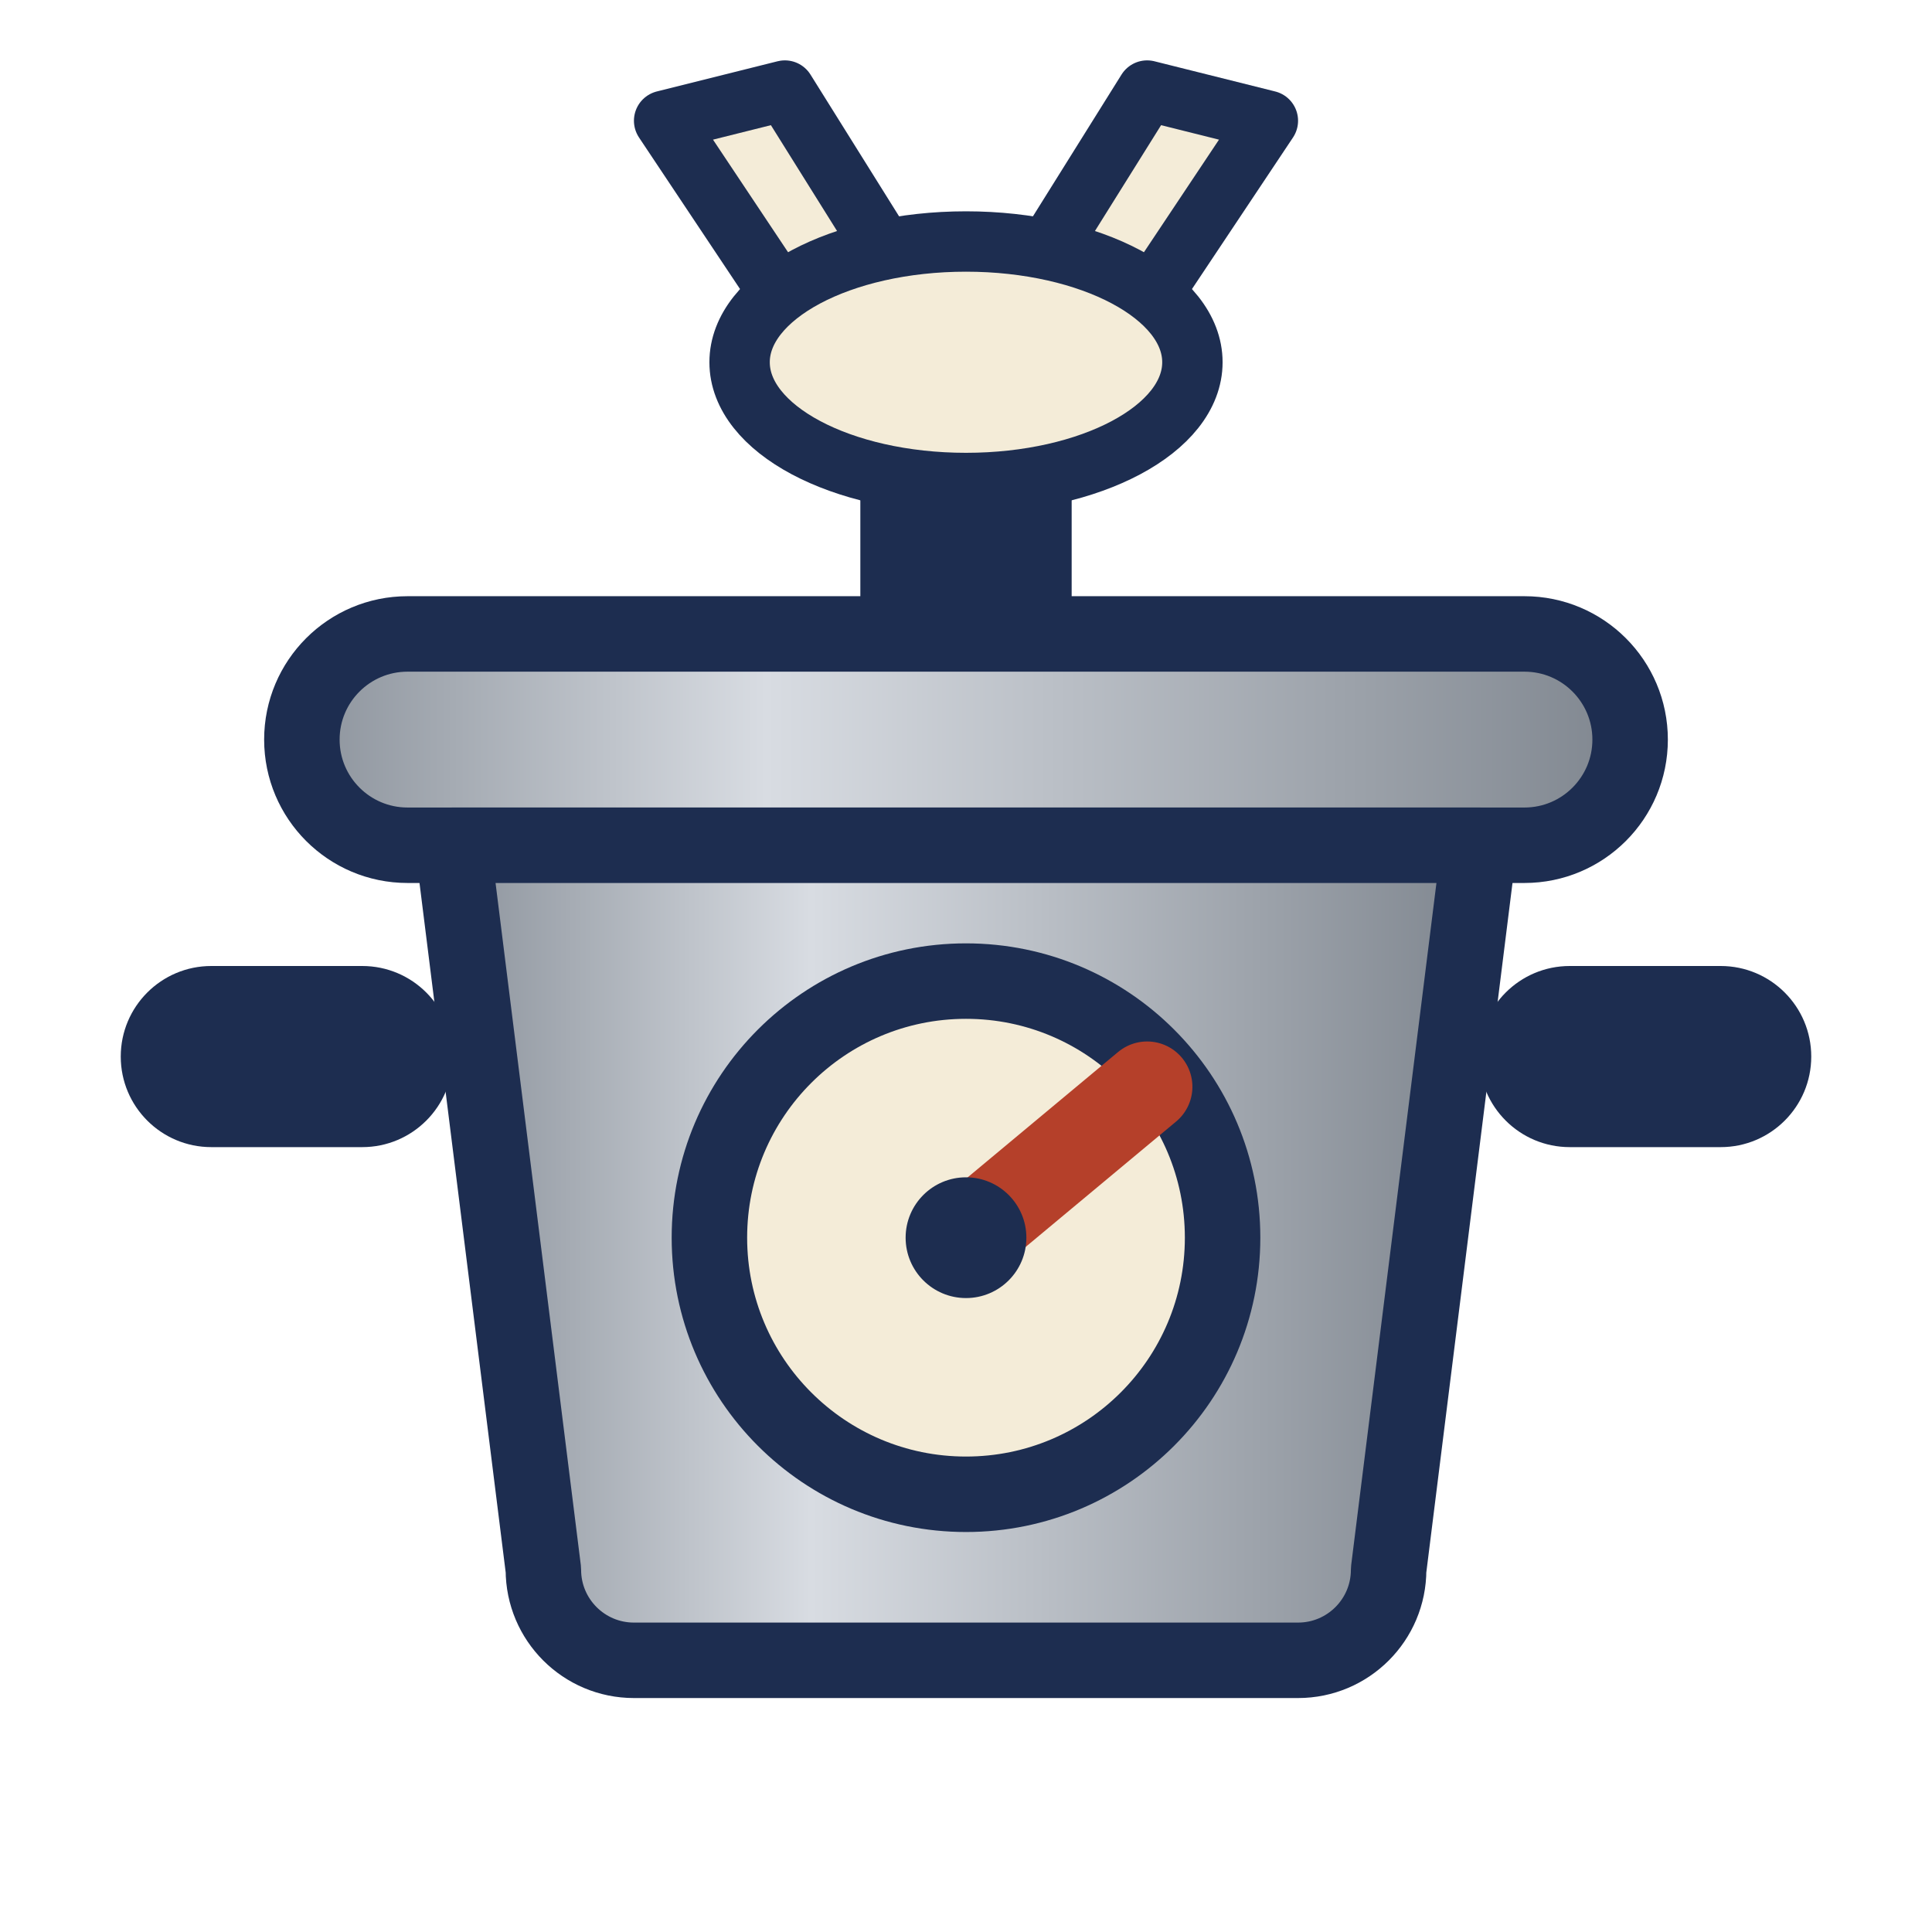
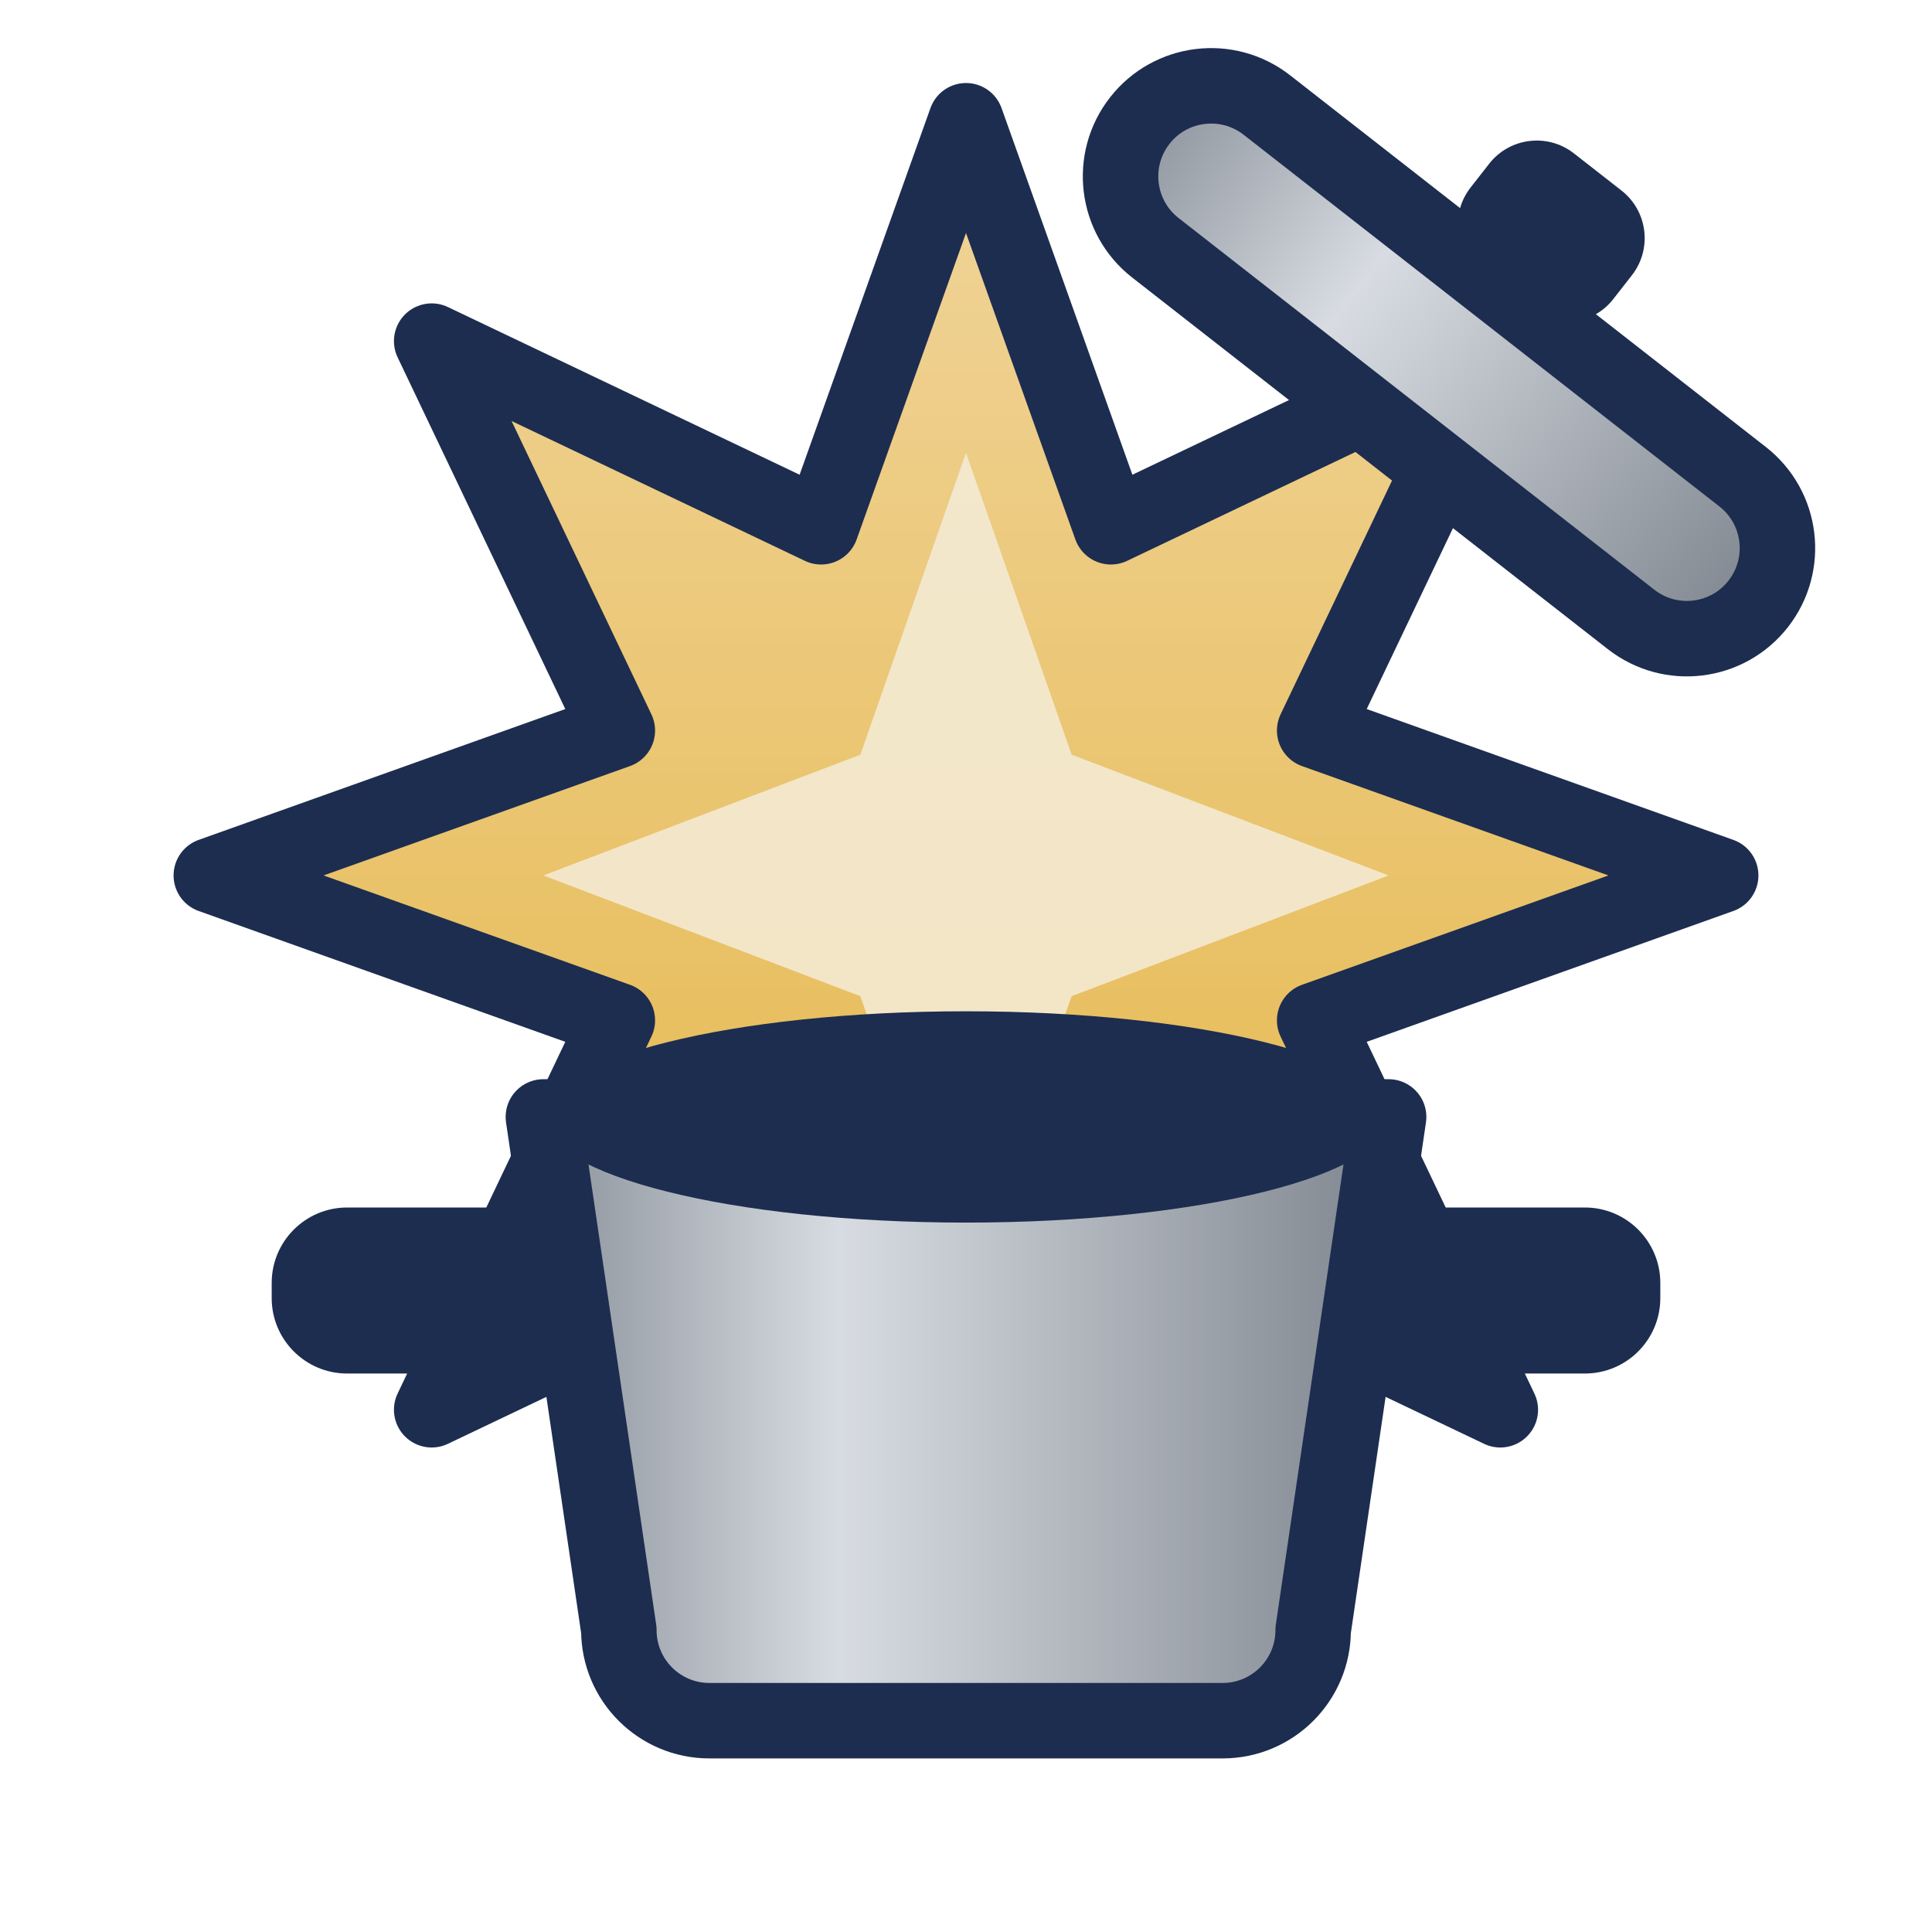
<svg xmlns="http://www.w3.org/2000/svg" width="128" height="128" viewBox="0 0 128 128">
  <defs>
-     <linearGradient id="cookerBody" x1="0%" y1="0%" x2="100%" y2="0%">
+     <linearGradient id="potSteel" x1="0%" y1="0%" x2="100%" y2="0%">
      <stop offset="0%" stop-color="#8C939C" />
      <stop offset="35%" stop-color="#D8DCE2" />
      <stop offset="100%" stop-color="#7F868F" />
    </linearGradient>
+     <linearGradient id="blastFill" x1="0%" y1="0%" x2="0%" y2="100%">
+       <stop offset="0%" stop-color="#F0D49A" />
+       <stop offset="100%" stop-color="#E3B23C" />
+     </linearGradient>
  </defs>
-   <g fill="#F4ECD8" stroke="#1D2D50" stroke-width="4" stroke-linejoin="round">
-     <path d="M56 26 L44 8 L52 6 L62 22 Z" />
-     <path d="M72 26 L84 8 L76 6 L66 22 Z" />
-     <ellipse cx="64" cy="24" rx="15" ry="8" />
+   <polygon points="64,8 73.6,34.9 99.4,22.6 87.1,48.4 114,58 87.1,67.6 99.4,93.4 73.6,81.1                    64,108 54.4,81.1 28.6,93.4 40.9,67.6 14,58 40.9,48.4 28.6,22.6 54.4,34.9" fill="url(#blastFill)" stroke="#1D2D50" stroke-width="5" stroke-linejoin="round" />
+   <polygon points="64,30 71,50 92,58 71,66 64,86 57,66 36,58 57,50" fill="#F4ECD8" opacity="0.85" />
+   <path d="M36 74 L92 74 L87 108 A6 6 0 0 1 81 114 L47 114 A6 6 0 0 1 41 108 Z" fill="url(#potSteel)" stroke="#1D2D50" stroke-width="5" stroke-linejoin="round" />
+   <rect x="18" y="80" width="20" height="11" rx="5" fill="#1D2D50" />
+   <rect x="90" y="80" width="20" height="11" rx="5" fill="#1D2D50" />
+   <ellipse cx="64" cy="74" rx="28" ry="7" fill="#1D2D50" />
+   <g transform="rotate(38 96 24)">
+     <rect x="70" y="18" width="52" height="12" rx="6" fill="url(#potSteel)" stroke="#1D2D50" stroke-width="5" />
+     <rect x="90" y="8" width="12" height="10" rx="4" fill="#1D2D50" />
  </g>
-   <rect x="57" y="32" width="14" height="12" fill="#1D2D50" />
-   <rect x="20" y="42" width="88" height="14" rx="7" fill="url(#cookerBody)" stroke="#1D2D50" stroke-width="5" />
-   <path d="M30 56 L98 56 L92 104 A6 6 0 0 1 86 110 L42 110 A6 6 0 0 1 36 104 Z" fill="url(#cookerBody)" stroke="#1D2D50" stroke-width="5" stroke-linejoin="round" />
-   <rect x="8" y="64" width="22" height="12" rx="6" fill="#1D2D50" />
-   <rect x="98" y="64" width="22" height="12" rx="6" fill="#1D2D50" />
-   <circle cx="64" cy="82" r="17" fill="#F4ECD8" stroke="#1D2D50" stroke-width="5" />
-   <path d="M64 82 L76 72" stroke="#B5402A" stroke-width="6" stroke-linecap="round" />
-   <circle cx="64" cy="82" r="4" fill="#1D2D50" />
</svg>
